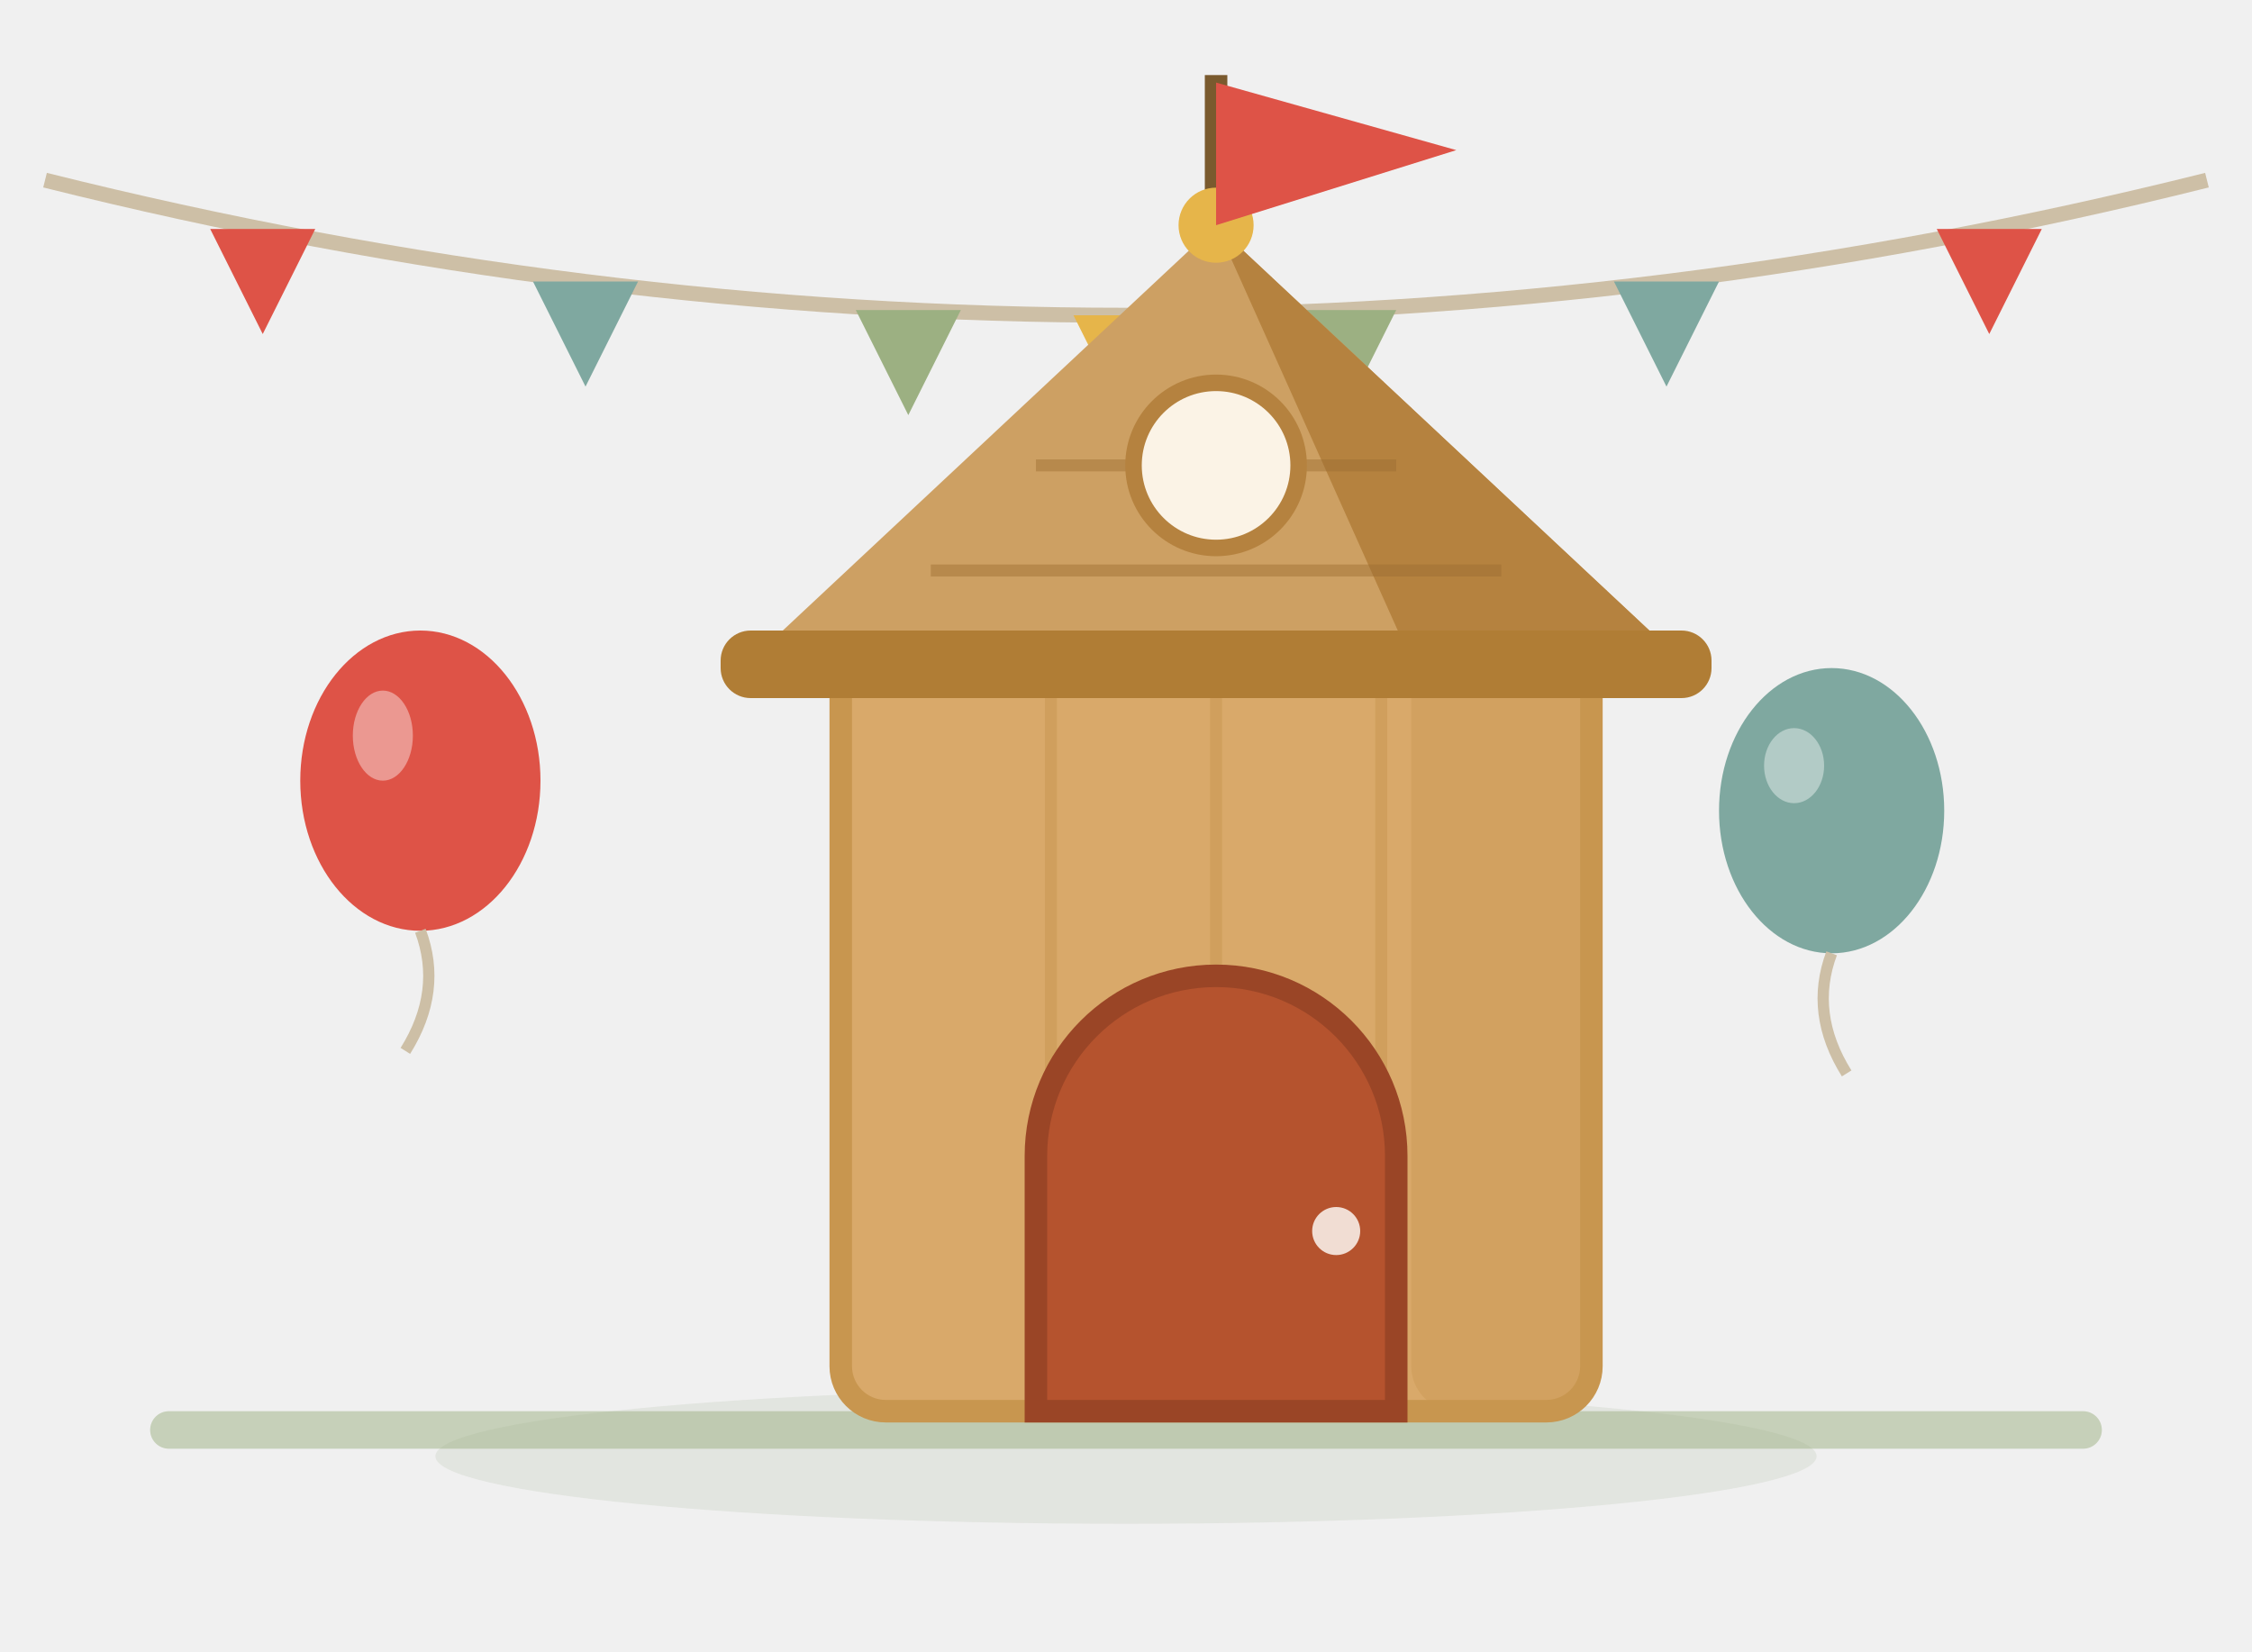
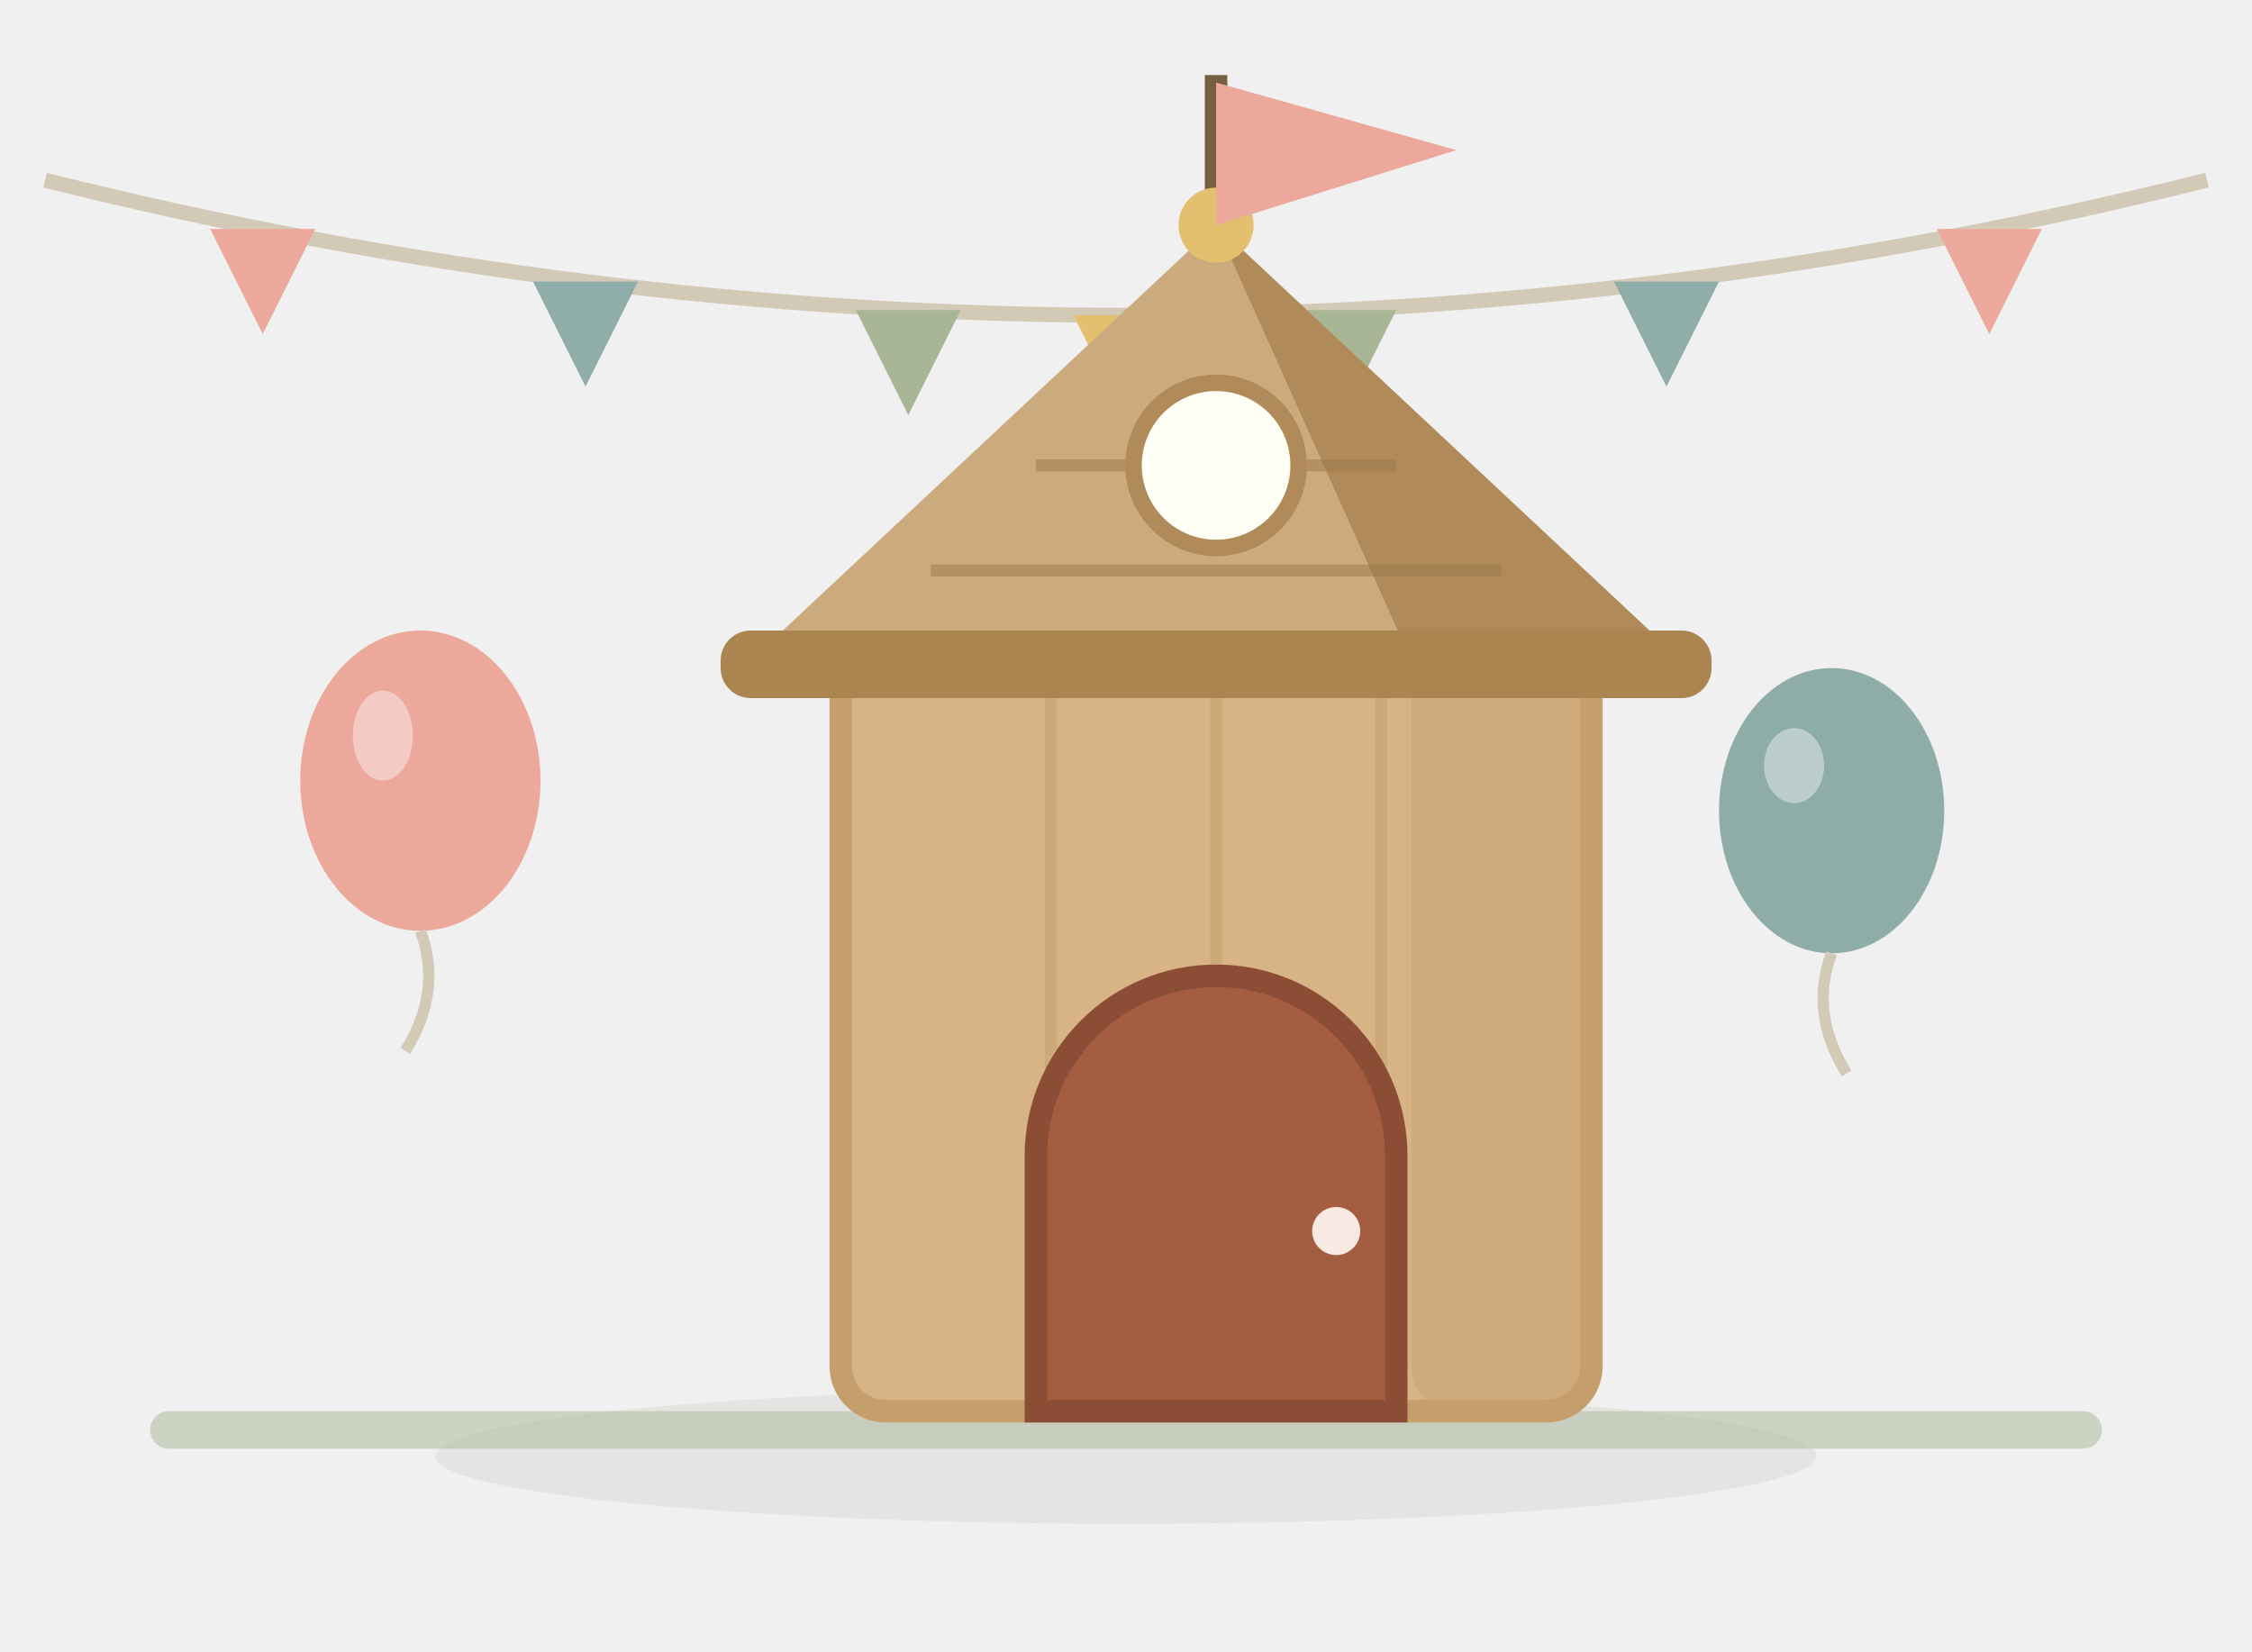
<svg xmlns="http://www.w3.org/2000/svg" viewBox="0 0 300 220" role="img" aria-label="Illustrated party tower with bunting flags and balloons.">
-   <ellipse cx="150" cy="194" rx="92" ry="9" fill="#7a8f63" opacity="0.12" />
-   <rect x="20" y="188" width="260" height="5" rx="2.5" fill="#9CB082" opacity="0.5" />
-   <path d="M6 24 Q150 60 294 24" fill="none" stroke="#cdbfa6" stroke-width="2" />
+   <ellipse cx="150" cy="194" rx="92" ry="9" fill="#849473" opacity="0.12" />
+   <rect x="20" y="188" width="260" height="5" rx="2.5" fill="#a8b695" opacity="0.5" />
+   <path d="M6 24 Q150 60 294 24" fill="none" stroke="#d3c9b7" stroke-width="2" />
  <g>
-     <path d="M28 30.5 L42 30.5 L35 44.5 Z" fill="#de5347" />
-     <path d="M71 37.5 L85 37.5 L78 51.5 Z" fill="#7fa8a0" />
-     <path d="M114 41.3 L128 41.3 L121 55.3 Z" fill="#9CB082" />
-     <path d="M143 42 L157 42 L150 56 Z" fill="#e6b54a" />
-     <path d="M172 41.3 L186 41.3 L179 55.3 Z" fill="#9CB082" />
-     <path d="M215 37.5 L229 37.5 L222 51.5 Z" fill="#7fa8a0" />
-     <path d="M258 30.5 L272 30.5 L265 44.5 Z" fill="#de5347" />
+     <path d="M28 30.5 L42 30.5 L35 44.5 Z" fill="#eda89c" />
+     <path d="M71 37.5 L85 37.5 L78 51.5 Z" fill="#8fada8" />
+     <path d="M114 41.3 L128 41.3 L121 55.3 Z" fill="#a8b695" />
+     <path d="M143 42 L157 42 L150 56 Z" fill="#e3bf70" />
+     <path d="M172 41.3 L186 41.3 L179 55.3 Z" fill="#a8b695" />
+     <path d="M215 37.5 L229 37.5 L222 51.5 Z" fill="#8fada8" />
+     <path d="M258 30.5 L272 30.5 L265 44.5 Z" fill="#eda89c" />
  </g>
-   <ellipse cx="56" cy="104" rx="16" ry="20" fill="#de5347" />
-   <ellipse cx="51" cy="98" rx="4" ry="6" fill="#fff" opacity="0.4" />
-   <path d="M56 124 q3 8 -2 16" stroke="#cdbfa6" stroke-width="1.5" fill="none" />
-   <ellipse cx="244" cy="108" rx="15" ry="19" fill="#7fa8a0" />
-   <ellipse cx="239" cy="102" rx="4" ry="5" fill="#fff" opacity="0.4" />
-   <path d="M244 127 q-3 8 2 16" stroke="#cdbfa6" stroke-width="1.5" fill="none" />
-   <rect x="112" y="86" width="100" height="102" rx="6" fill="#d9a96a" />
-   <g stroke="#c8964f" stroke-width="1.6" opacity="0.5">
+   <ellipse cx="56" cy="104" rx="16" ry="20" fill="#eda89c" />
+   <ellipse cx="51" cy="98" rx="4" ry="6" fill="#ffffff" opacity="0.4" />
+   <path d="M56 124 q3 8 -2 16" stroke="#d3c9b7" stroke-width="1.5" fill="none" />
+   <ellipse cx="244" cy="108" rx="15" ry="19" fill="#8fada8" />
+   <ellipse cx="239" cy="102" rx="4" ry="5" fill="#ffffff" opacity="0.4" />
+   <path d="M244 127 q-3 8 2 16" stroke="#d3c9b7" stroke-width="1.5" fill="none" />
+   <rect x="112" y="86" width="100" height="102" rx="6" fill="#d7b385" />
+   <g stroke="#c49f6b" stroke-width="1.6" opacity="0.5">
    <line x1="140" y1="86" x2="140" y2="188" />
    <line x1="162" y1="86" x2="162" y2="188" />
    <line x1="184" y1="86" x2="184" y2="188" />
  </g>
-   <rect x="188" y="86" width="24" height="102" rx="6" fill="#c8964f" opacity="0.4" />
-   <rect x="112" y="86" width="100" height="102" rx="6" fill="none" stroke="#c8964f" stroke-width="3" />
-   <polygon points="100,88 162,30 224,88" fill="#cda063" />
-   <polygon points="162,30 224,88 188,88" fill="#b5823f" />
-   <g stroke="#9c6c30" stroke-width="1.6" opacity="0.45">
+   <rect x="188" y="86" width="24" height="102" rx="6" fill="#c49f6b" opacity="0.4" />
+   <rect x="112" y="86" width="100" height="102" rx="6" fill="none" stroke="#c49f6b" stroke-width="3" />
+   <polygon points="100,88 162,30 224,88" fill="#cbaa7d" />
+   <polygon points="162,30 224,88 188,88" fill="#b08a59" />
+   <g stroke="#977347" stroke-width="1.6" opacity="0.45">
    <line x1="124" y1="76" x2="200" y2="76" />
    <line x1="138" y1="62" x2="186" y2="62" />
  </g>
-   <rect x="96" y="84" width="132" height="9" rx="4" fill="#b07d35" />
-   <circle cx="162" cy="62" r="11" fill="#fbf3e6" stroke="#b5823f" stroke-width="2.2" />
-   <line x1="162" y1="30" x2="162" y2="10" stroke="#7a5a2e" stroke-width="3" />
-   <circle cx="162" cy="30" r="5" fill="#e6b54a" />
-   <path d="M162 11 L194 20 L162 30 Z" fill="#de5347" />
-   <path d="M138 188 v-34 a24 24 0 0 1 48 0 v34 Z" fill="#b5532e" />
-   <path d="M138 188 v-34 a24 24 0 0 1 48 0 v34 Z" fill="none" stroke="#9a4526" stroke-width="3" />
-   <circle cx="178" cy="164" r="3.2" fill="#f1ddd3" />
+   <rect x="96" y="84" width="132" height="9" rx="4" fill="#ab8550" />
+   <circle cx="162" cy="62" r="11" fill="#fffff6" stroke="#b08a59" stroke-width="2.2" />
+   <line x1="162" y1="30" x2="162" y2="10" stroke="#77603f" stroke-width="3" />
+   <circle cx="162" cy="30" r="5" fill="#e3bf70" />
+   <path d="M162 11 L194 20 L162 30 Z" fill="#eda89c" />
+   <path d="M138 188 v-34 a24 24 0 0 1 48 0 v34 Z" fill="#a55d42" />
+   <path d="M138 188 v-34 a24 24 0 0 1 48 0 v34 Z" fill="none" stroke="#8c4d37" stroke-width="3" />
+   <circle cx="178" cy="164" r="3.2" fill="#f8e9e2" />
</svg>
